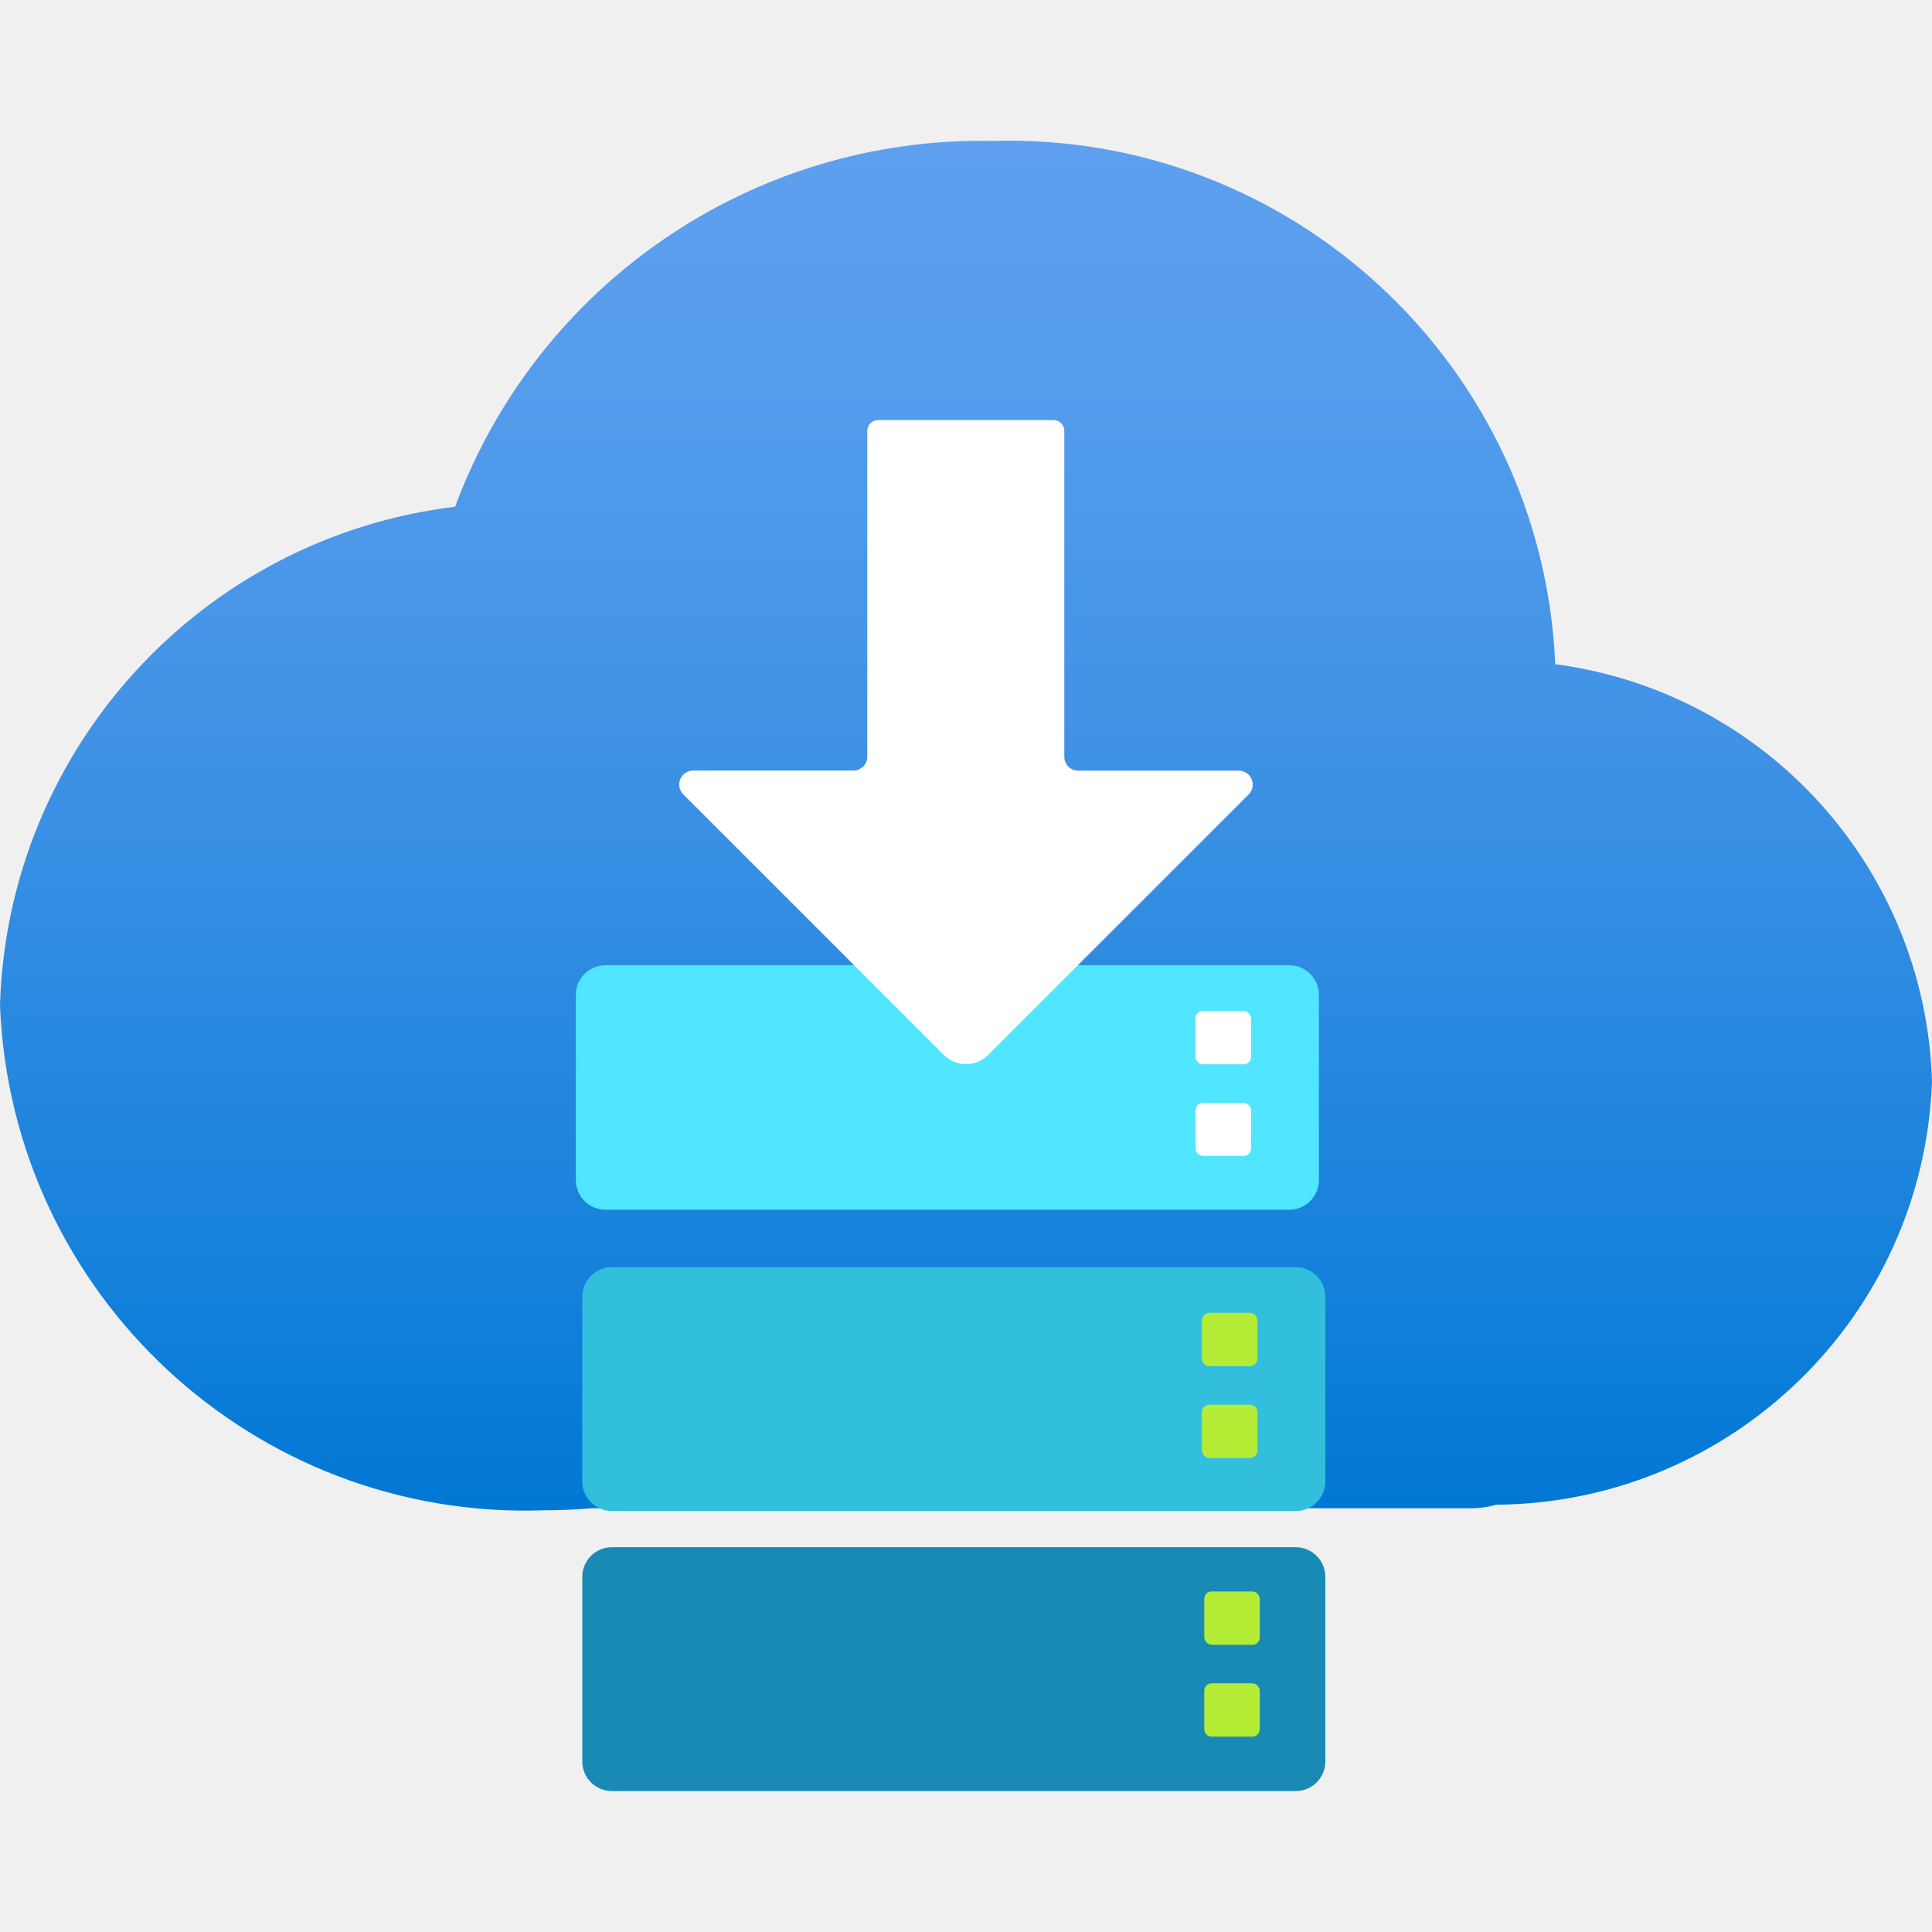
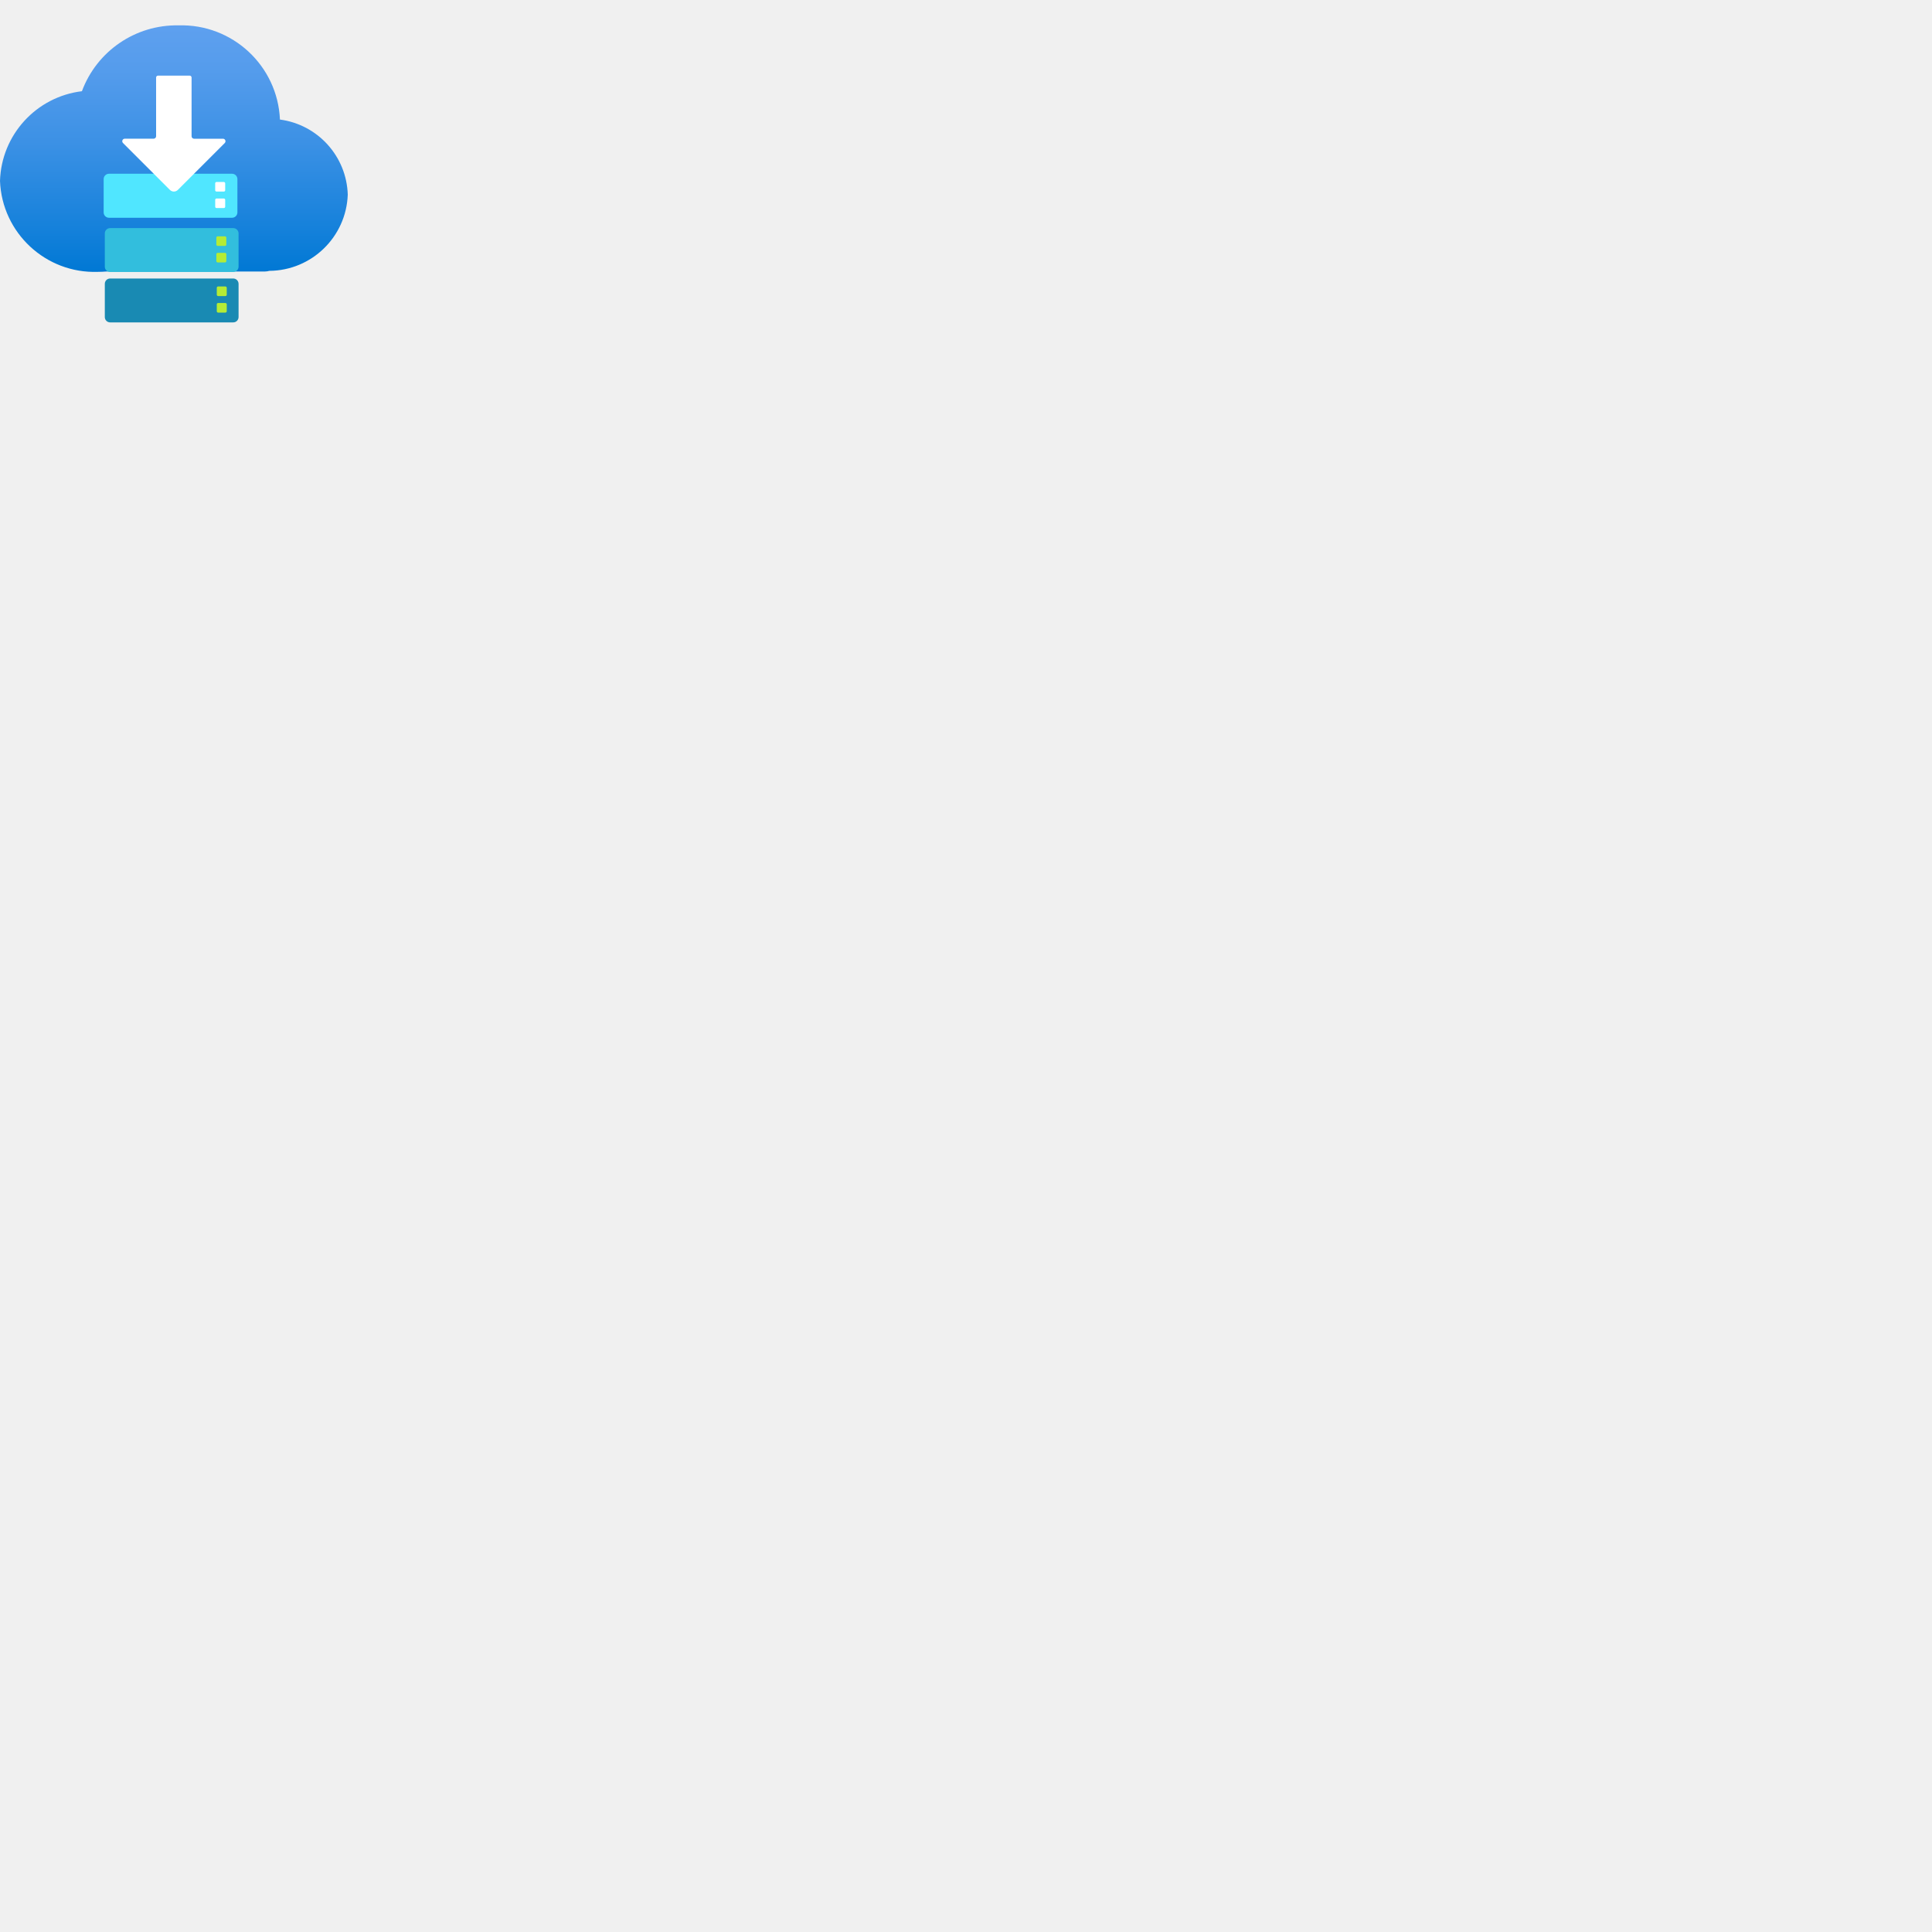
- <svg xmlns="http://www.w3.org/2000/svg" width="18" height="18" viewBox="0 0 18 18">
+ <svg xmlns="http://www.w3.org/2000/svg" width="100" height="100" viewBox="0 0 100 100">
  <defs>
    <linearGradient id="bfaf9eca-0566-4d05-9aa2-c2ccb9db061f" x1="9" y1="14.071" x2="9" y2="1.313" gradientUnits="userSpaceOnUse">
      <stop offset="0" stop-color="#0078d4" />
      <stop offset="0.156" stop-color="#1380da" />
      <stop offset="0.528" stop-color="#3c91e5" />
      <stop offset="0.822" stop-color="#559cec" />
      <stop offset="1" stop-color="#5ea0ef" />
    </linearGradient>
  </defs>
  <g id="b59a3860-e924-4d5f-b847-0f0976124add">
    <g>
      <path d="M18,10.075a4.044,4.044,0,0,0-3.51-3.887A5.1,5.1,0,0,0,9.24,1.313a5.229,5.229,0,0,0-5,3.408A4.825,4.825,0,0,0,0,9.364a4.9,4.9,0,0,0,5.068,4.707c.151,0,.3-.007.447-.019h8.207a.819.819,0,0,0,.217-.033A4.093,4.093,0,0,0,18,10.075Z" fill="url(#bfaf9eca-0566-4d05-9aa2-c2ccb9db061f)" />
      <path d="M12.067,11.806H5.707a.276.276,0,0,0-.282.27v1.732a.276.276,0,0,0,.281.27h6.361a.276.276,0,0,0,.281-.27V12.076A.277.277,0,0,0,12.067,11.806Z" fill="#32bedd" />
      <path d="M12.067,14.415H5.707a.276.276,0,0,0-.282.27v1.731a.276.276,0,0,0,.281.271h6.361a.276.276,0,0,0,.281-.271V14.685A.277.277,0,0,0,12.067,14.415Z" fill="#198ab3" />
      <path d="M11.27,12.231h.373a.072.072,0,0,1,.072.072v.356a.069.069,0,0,1-.069.069h-.379a.069.069,0,0,1-.069-.069V12.3A.072.072,0,0,1,11.27,12.231Z" fill="#b4ec36" />
      <path d="M11.268,13.087h.376a.072.072,0,0,1,.072.072v.353a.072.072,0,0,1-.072.072H11.27a.072.072,0,0,1-.072-.072v-.356A.069.069,0,0,1,11.268,13.087Z" fill="#b4ec36" />
      <path d="M11.289,14.827h.376a.072.072,0,0,1,.072.072v.356a.069.069,0,0,1-.069.069h-.376a.072.072,0,0,1-.072-.072V14.9A.069.069,0,0,1,11.289,14.827Z" fill="#b4ec36" />
      <path d="M11.289,15.683h.376a.072.072,0,0,1,.072.072v.356a.069.069,0,0,1-.069.069h-.379a.069.069,0,0,1-.069-.069v-.359a.069.069,0,0,1,.069-.069Z" fill="#b4ec36" />
      <path d="M12.007,8.993H5.647a.276.276,0,0,0-.282.271V11a.277.277,0,0,0,.281.271h6.361A.277.277,0,0,0,12.288,11V9.264A.277.277,0,0,0,12.007,8.993Z" fill="#50e6ff" />
      <path d="M11.208,9.419h.376a.072.072,0,0,1,.072.072v.356a.069.069,0,0,1-.069.069H11.21a.072.072,0,0,1-.072-.072V9.488A.069.069,0,0,1,11.208,9.419Z" fill="#fff" />
      <path d="M11.208,10.275h.376a.072.072,0,0,1,.072.072V10.7a.069.069,0,0,1-.069.069h-.379a.069.069,0,0,1-.069-.069v-.359A.069.069,0,0,1,11.208,10.275Z" fill="#fff" />
      <path d="M11.635,7.4l-2.43,2.43a.29.29,0,0,1-.41,0L6.365,7.4a.13.13,0,0,1,.092-.221H7.951a.129.129,0,0,0,.129-.129V4.014a.1.1,0,0,1,.1-.1H9.816a.1.1,0,0,1,.1.1V7.051a.129.129,0,0,0,.129.129h1.494A.13.13,0,0,1,11.635,7.4Z" fill="#fff" />
    </g>
  </g>
</svg>
